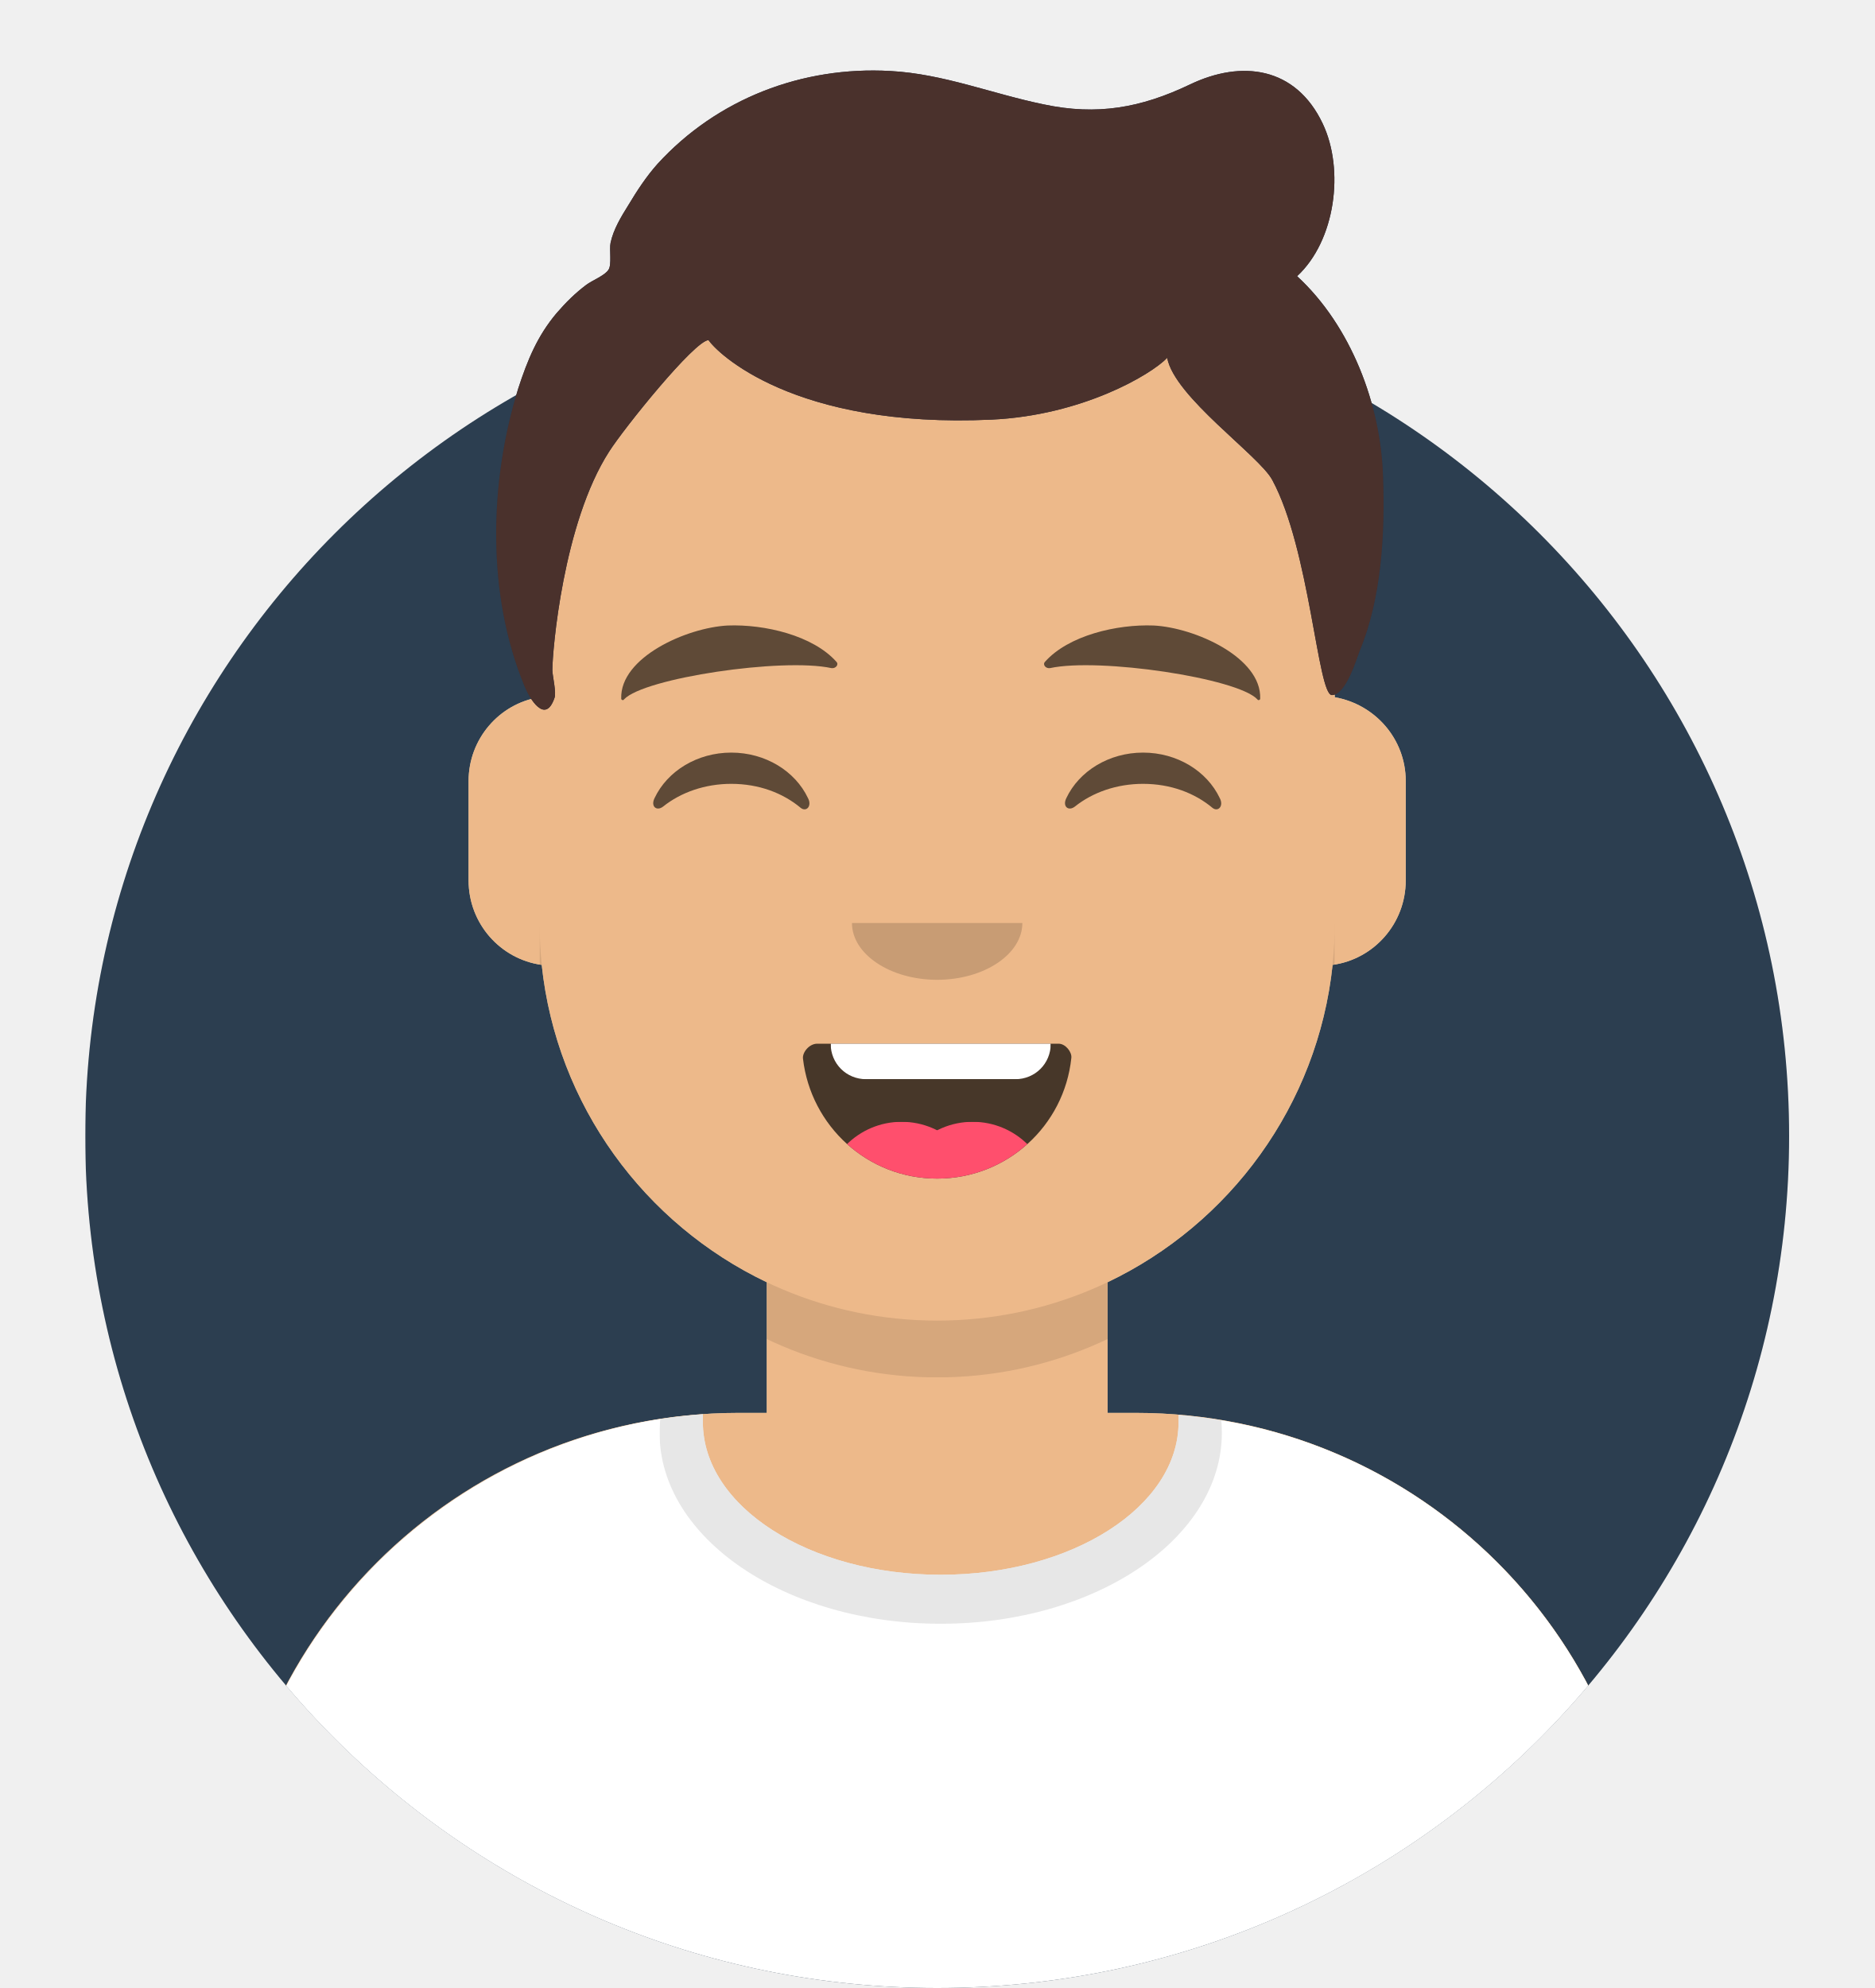
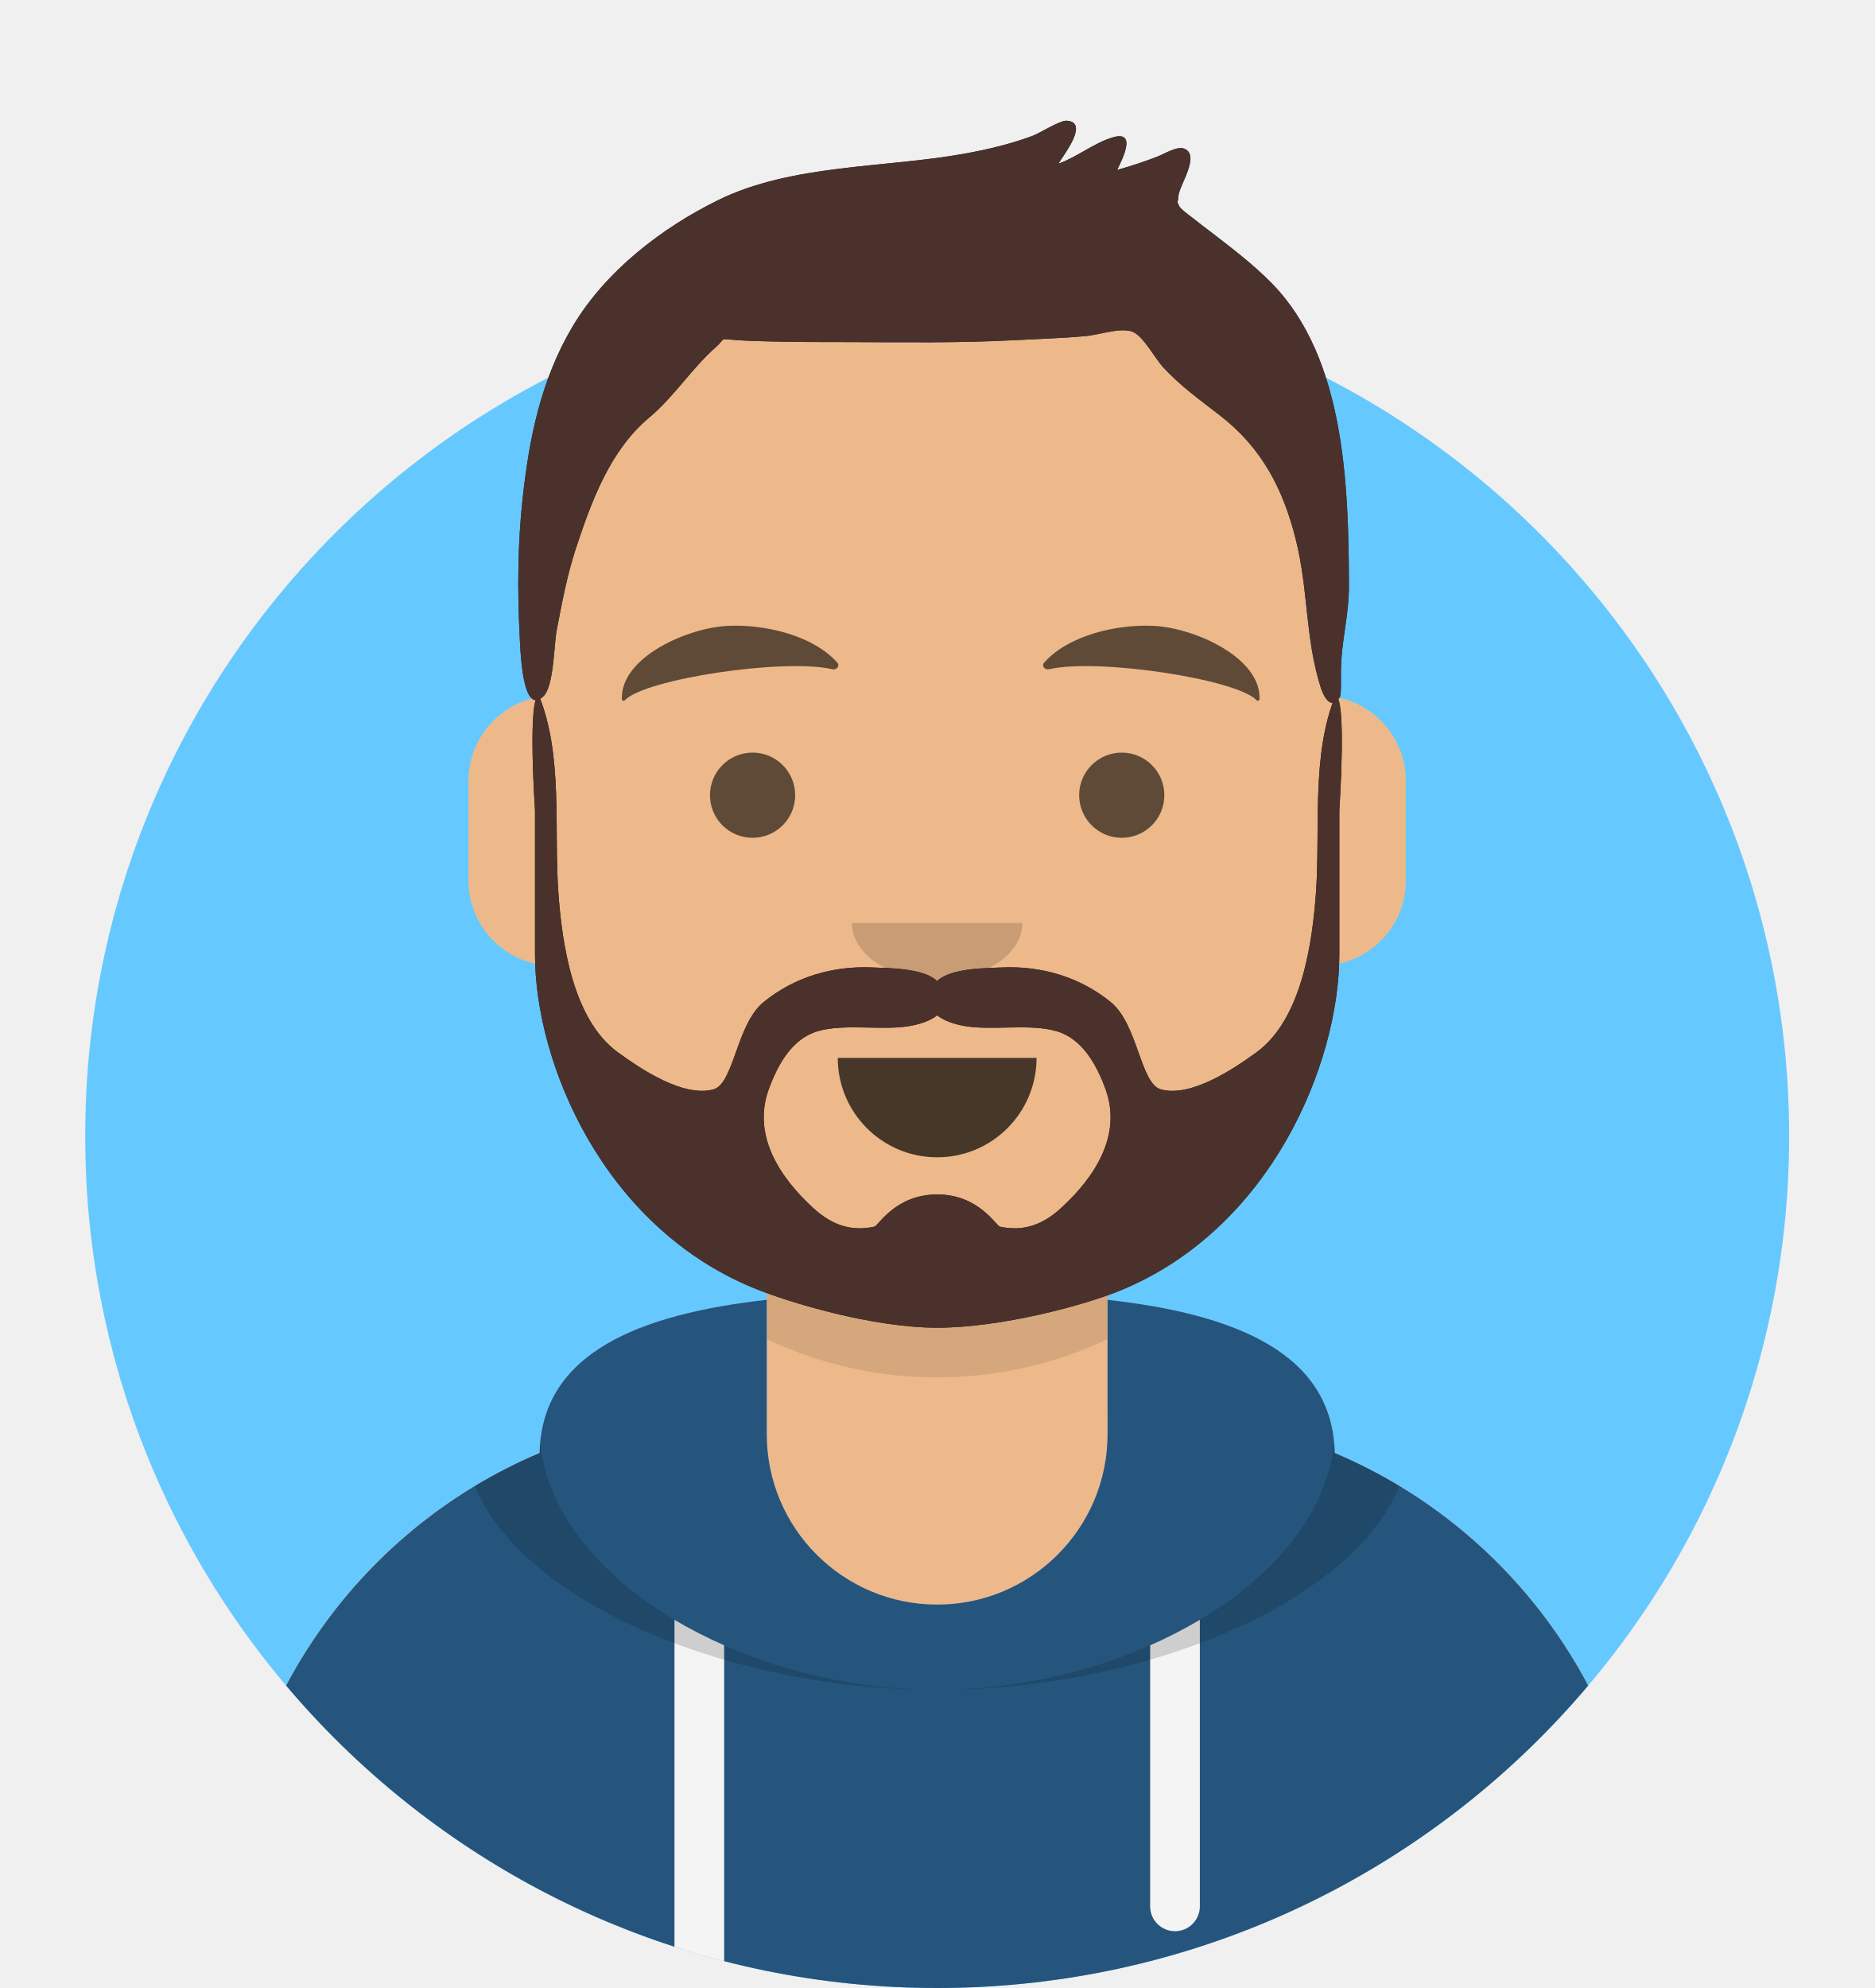
- <svg xmlns="http://www.w3.org/2000/svg" version="1.1" id="Layer_1" x="0px" y="0px" viewBox="0 0 264 280" style="enable-background:new 0 0 264 280;" xml:space="preserve">
-   <style type="text/css">
- 	.st0{fill-rule:evenodd;clip-rule:evenodd;fill:#E6E6E6;}
- 	.st1{filter:url(#Adobe_OpacityMaskFilter);}
- 	.st2{fill-rule:evenodd;clip-rule:evenodd;fill:#FFFFFF;}
- 	.st3{mask:url(#mask-2_1_);}
- 	.st4{fill-rule:evenodd;clip-rule:evenodd;fill:#2C3E50;}
- 	.st5{filter:url(#Adobe_OpacityMaskFilter_1_);}
- 	.st6{mask:url(#mask-4_1_);}
- 	.st7{fill-rule:evenodd;clip-rule:evenodd;fill:#D0C6AC;}
- 	.st8{filter:url(#Adobe_OpacityMaskFilter_2_);}
- 	.st9{mask:url(#mask-6_1_);}
- 	.st10{fill-rule:evenodd;clip-rule:evenodd;fill:#EDB98A;}
- 	.st11{filter:url(#Adobe_OpacityMaskFilter_3_);}
- 	.st12{mask:url(#mask-6_2_);fill-rule:evenodd;clip-rule:evenodd;fill-opacity:0.1;}
- 	.st13{filter:url(#Adobe_OpacityMaskFilter_4_);}
- 	.st14{mask:url(#react-mask-952_1_);}
- 	.st15{filter:url(#Adobe_OpacityMaskFilter_5_);}
- 	.st16{opacity:0.6;mask:url(#react-mask-952_2_);}
- 	.st17{fill-rule:evenodd;clip-rule:evenodd;fill-opacity:0.16;}
- 	.st18{fill-rule:evenodd;clip-rule:evenodd;fill-opacity:0.7;}
- 	.st19{filter:url(#Adobe_OpacityMaskFilter_6_);}
- 	.st20{mask:url(#react-mask-934_1_);fill-rule:evenodd;clip-rule:evenodd;fill:#FFFFFF;}
- 	.st21{filter:url(#Adobe_OpacityMaskFilter_7_);}
- 	.st22{mask:url(#react-mask-934_2_);}
- 	.st23{fill-rule:evenodd;clip-rule:evenodd;fill:#FF4F6D;}
- 	.st24{fill-rule:evenodd;clip-rule:evenodd;fill-opacity:0.6;}
- 	.st25{filter:url(#Adobe_OpacityMaskFilter_8_);}
- 	.st26{mask:url(#react-mask-925_1_);}
- 	.st27{fill-rule:evenodd;clip-rule:evenodd;fill:#28354B;}
- 	.st28{filter:url(#Adobe_OpacityMaskFilter_9_);}
- 	.st29{mask:url(#react-mask-924_1_);}
- 	.st30{fill-rule:evenodd;clip-rule:evenodd;fill:#4A312C;}
- </style>
-   <g>
-     <g transform="translate(-825, -1100)">
+ <svg xmlns="http://www.w3.org/2000/svg" xmlns:xlink="http://www.w3.org/1999/xlink" width="264px" height="280px" viewBox="0 0 264 280" version="1.1">
+   <defs>
+     <circle id="react-path-1" cx="120" cy="120" r="120" />
+     <path d="M12,160 C12,226.274 65.726,280 132,280 C198.274,280 252,226.274 252,160 L264,160 L264,-1.42108547e-14 L-3.19744231e-14,-1.42108547e-14 L-3.19744231e-14,160 L12,160 Z" id="react-path-2" />
+     <path d="M124,144.611 L124,163 L128,163 L128,163 C167.765,163 200,195.235 200,235 L200,244 L0,244 L0,235 C-4.86974701e-15,195.235 32.235,163 72,163 L72,163 L76,163 L76,144.611 C58.763,136.422 46.372,119.687 44.305,99.881 C38.48,99.058 34,94.052 34,88 L34,74 C34,68.054 38.325,63.118 44,62.166 L44,56 L44,56 C44,25.072 69.072,5.68137151e-15 100,0 L100,0 L100,0 C130.928,-5.68137151e-15 156,25.072 156,56 L156,62.166 C161.675,63.118 166,68.054 166,74 L166,88 C166,94.052 161.52,99.058 155.695,99.881 C153.628,119.687 141.237,136.422 124,144.611 Z" id="react-path-3" />
+   </defs>
+   <g id="Avataaar" stroke="none" stroke-width="1" fill="none" fill-rule="evenodd">
+     <g transform="translate(-825, -1100)" id="Avataaar/Circle">
      <g transform="translate(825, 1100)">
-         <g id="Circle" transform="translate(12, 40)">
-           <g id="Circle-Background">
-             <circle class="st0" cx="120" cy="120" r="120" />
-           </g>
-           <defs>
-             <filter id="Adobe_OpacityMaskFilter" filterUnits="userSpaceOnUse" x="0" y="0" width="240" height="240">
-               <feColorMatrix type="matrix" values="1 0 0 0 0  0 1 0 0 0  0 0 1 0 0  0 0 0 1 0" />
-             </filter>
-           </defs>
-           <mask maskUnits="userSpaceOnUse" x="0" y="0" width="240" height="240" id="mask-2_1_">
-             <g class="st1">
-               <circle id="path-1_1_" class="st2" cx="120" cy="120" r="120" />
-             </g>
+         <g id="Circle" stroke-width="1" fill-rule="evenodd" transform="translate(12, 40)">
+           <mask id="react-mask-4" fill="white">
+             <use xlink:href="#react-path-1" />
          </mask>
-           <g class="st3">
-             <rect class="st4" width="240" height="240" />
+           <use id="Circle-Background" fill="#E6E6E6" xlink:href="#react-path-1" />
+           <g id="Color/Palette/Blue-01" mask="url(#react-mask-4)" fill="#65C9FF">
+             <rect id="🖍Color" x="0" y="0" width="240" height="240" />
          </g>
        </g>
-         <g id="Mask">
- 			</g>
-         <defs>
-           <filter id="Adobe_OpacityMaskFilter_1_" filterUnits="userSpaceOnUse" x="-1" y="0" width="265" height="280">
-             <feColorMatrix type="matrix" values="1 0 0 0 0  0 1 0 0 0  0 0 1 0 0  0 0 0 1 0" />
-           </filter>
-         </defs>
-         <mask maskUnits="userSpaceOnUse" x="-1" y="0" width="265" height="280" id="mask-4_1_">
-           <g class="st5">
-             <path id="path-3_1_" class="st2" d="M12,160c0,66.3,53.7,120,120,120s120-53.7,120-120h12V0H0v160H12z" />
+         <mask id="react-mask-5" fill="white">
+           <use xlink:href="#react-path-2" />
+         </mask>
+         <g id="Mask" />
+         <g id="Avataaar" stroke-width="1" fill-rule="evenodd" mask="url(#react-mask-5)">
+           <g id="Body" transform="translate(32, 36)">
+             <mask id="react-mask-6" fill="white">
+               <use xlink:href="#react-path-3" />
+             </mask>
+             <use fill="#D0C6AC" xlink:href="#react-path-3" />
+             <g id="Skin/👶🏽-03-Brown" mask="url(#react-mask-6)" fill="#EDB98A">
+               <g transform="translate(0, 0)" id="Color">
+                 <rect x="0" y="0" width="264" height="280" />
+               </g>
+             </g>
+             <path d="M156,79 L156,102 C156,132.928 130.928,158 100,158 C69.072,158 44,132.928 44,102 L44,79 L44,94 C44,124.928 69.072,150 100,150 C130.928,150 156,124.928 156,94 L156,79 Z" id="Neck-Shadow" fill-opacity="0.1" fill="#000000" mask="url(#react-mask-6)" />
          </g>
-         </mask>
-         <g id="Avataaar" class="st6">
-           <g id="Body" transform="translate(32, 36)">
-             <g>
-               <path class="st7" d="M124,144.6V163h4l0,0c39.8,0,72,32.2,72,72v9H0v-9c0-39.8,32.2-72,72-72l0,0h4v-18.4        c-17.2-8.2-29.6-24.9-31.7-44.7C38.5,99.1,34,94.1,34,88V74c0-5.9,4.3-10.9,10-11.8V56l0,0c0-30.9,25.1-56,56-56l0,0l0,0        c30.9,0,56,25.1,56,56v6.2c5.7,1,10,5.9,10,11.8v14c0,6.1-4.5,11.1-10.3,11.9C153.6,119.7,141.2,136.4,124,144.6z" />
+           <g id="Clothing/Hoodie" transform="translate(0, 170)">
+             <defs>
+               <path d="M108,13.071 C90.081,15.076 76.28,20.552 76.004,34.645 C50.146,45.568 32,71.165 32,100.999 L32,100.999 L32,110 L232,110 L232,100.999 C232,71.165 213.854,45.568 187.996,34.645 C187.72,20.552 173.919,15.076 156,13.071 L156,32 L156,32 C156,45.255 145.255,56 132,56 L132,56 C118.745,56 108,45.255 108,32 L108,13.071 Z" id="react-path-183" />
+             </defs>
+             <mask id="react-mask-184" fill="white">
+               <use xlink:href="#react-path-183" />
+             </mask>
+             <use id="Hoodie" fill="#B7C1DB" fill-rule="evenodd" xlink:href="#react-path-183" />
+             <g id="Color/Palette/Gray-01" mask="url(#react-mask-184)" fill-rule="evenodd" fill="#25557C">
+               <rect id="🖍Color" x="0" y="0" width="264" height="110" />
            </g>
+             <path d="M102,61.739 L102,110 L95,110 L95,58.15 C97.204,59.46 99.547,60.661 102,61.739 Z M169,58.15 L169,98.5 C169,100.433 167.433,102 165.5,102 C163.567,102 162,100.433 162,98.5 L162,61.739 C164.453,60.661 166.796,59.46 169,58.15 Z" id="Straps" fill="#F4F4F4" fill-rule="evenodd" mask="url(#react-mask-184)" />
+             <path d="M90.96,12.724 C75.909,15.571 65.5,21.243 65.5,32.308 C65.5,52.02 98.538,68 132,68 C165.462,68 198.5,52.02 198.5,32.308 C198.5,21.243 188.091,15.571 173.04,12.724 C182.125,16.074 188,21.706 188,31.077 C188,51.469 160.179,68 132,68 C103.821,68 76,51.469 76,31.077 C76,21.706 81.875,16.074 90.96,12.724 Z" id="Shadow" fill-opacity="0.16" fill="#000000" fill-rule="evenodd" mask="url(#react-mask-184)" />
+           </g>
+           <g id="Face" transform="translate(76, 82)" fill="#000000">
+             <g id="Mouth/Default" transform="translate(2, 52)" fill-opacity="0.7">
+               <path d="M40,15 C40,22.732 46.268,29 54,29 L54,29 C61.732,29 68,22.732 68,15" id="Mouth" />
+             </g>
+             <g id="Nose/Default" transform="translate(28, 40)" fill-opacity="0.16">
+               <path d="M16,8 C16,12.418 21.373,16 28,16 L28,16 C34.627,16 40,12.418 40,8" id="Nose" />
+             </g>
+             <g id="Eyes/Default-😀" transform="translate(0, 8)" fill-opacity="0.6">
+               <circle id="Eye" cx="30" cy="22" r="6" />
+               <circle id="Eye" cx="82" cy="22" r="6" />
+             </g>
+             <g id="Eyebrow/Natural/Default-Natural" fill-opacity="0.6">
+               <path d="M26.039,6.21 C20.278,6.983 11.293,12.005 12.044,17.818 C12.069,18.008 12.357,18.067 12.481,17.908 C14.967,14.72 34.193,10.037 41.194,11.015 C41.835,11.104 42.258,10.443 41.821,10.03 C38.077,6.495 31.2,5.512 26.039,6.21" id="Eyebrow" transform="translate(27, 12) rotate(5) translate(-27, -12) " />
+               <path d="M85.039,6.21 C79.278,6.983 70.293,12.005 71.044,17.818 C71.069,18.008 71.357,18.067 71.481,17.908 C73.967,14.72 93.193,10.037 100.194,11.015 C100.835,11.104 101.258,10.443 100.821,10.03 C97.077,6.495 90.2,5.512 85.039,6.21" id="Eyebrow" transform="translate(86, 12) scale(-1, 1) rotate(5) translate(-86, -12) " />
+             </g>
+           </g>
+           <g id="Top" stroke-width="1" fill-rule="evenodd">
            <defs>
-               <filter id="Adobe_OpacityMaskFilter_2_" filterUnits="userSpaceOnUse" x="-32" y="0" width="264" height="244">
-                 <feColorMatrix type="matrix" values="1 0 0 0 0  0 1 0 0 0  0 0 1 0 0  0 0 0 1 0" />
+               <rect id="react-path-137" x="0" y="0" width="264" height="280" />
+               <path d="M180.15,39.92 C177.39,37.1 174.186,34.707 171.069,32.307 C170.382,31.777 169.683,31.261 169.011,30.712 C168.858,30.587 167.292,29.466 167.105,29.053 C166.654,28.06 166.915,28.833 166.977,27.649 C167.056,26.151 170.111,21.919 167.831,20.949 C166.828,20.522 165.04,21.658 164.078,22.033 C162.196,22.767 160.292,23.393 158.347,23.933 C159.279,22.076 161.055,18.359 157.716,19.354 C155.114,20.129 152.69,22.122 150.076,23.059 C150.941,21.642 154.4,17.248 151.274,17.002 C150.302,16.926 147.471,18.75 146.424,19.14 C143.287,20.305 140.083,21.059 136.79,21.653 C125.592,23.671 112.497,23.095 102.137,28.193 C94.149,32.124 86.263,38.222 81.648,45.988 C77.201,53.473 75.538,61.664 74.607,70.241 C73.924,76.536 73.868,83.043 74.188,89.36 C74.292,91.43 74.525,100.971 77.532,98.081 C79.03,96.642 79.019,90.828 79.396,88.86 C80.147,84.945 80.87,81.013 82.122,77.223 C84.328,70.544 86.931,63.43 92.427,58.83 C95.954,55.878 98.431,51.889 101.806,48.911 C103.322,47.574 102.165,47.713 104.603,47.889 C106.241,48.006 107.885,48.051 109.526,48.094 C113.322,48.193 117.124,48.168 120.921,48.181 C128.568,48.209 136.179,48.317 143.819,47.916 C147.214,47.739 150.618,47.642 154.004,47.328 C155.895,47.153 159.251,45.941 160.808,46.867 C162.233,47.714 163.713,50.482 164.736,51.615 C167.154,54.294 170.036,56.339 172.862,58.535 C178.757,63.115 181.732,68.867 183.523,76.023 C185.306,83.153 184.806,89.768 187.013,96.785 C187.402,98.018 188.429,100.145 189.695,98.239 C189.93,97.885 189.87,95.939 189.87,94.819 C189.87,90.3 191.014,86.908 191,82.359 C190.944,68.527 190.496,50.491 180.15,39.92 Z" id="react-path-136" />
+               <filter x="-0.8%" y="-2.0%" width="101.5%" height="108.0%" filterUnits="objectBoundingBox" id="react-filter-133">
+                 <feOffset dx="0" dy="2" in="SourceAlpha" result="shadowOffsetOuter1" />
+                 <feColorMatrix values="0 0 0 0 0   0 0 0 0 0   0 0 0 0 0  0 0 0 0.16 0" type="matrix" in="shadowOffsetOuter1" result="shadowMatrixOuter1" />
+                 <feMerge>
+                   <feMergeNode in="shadowMatrixOuter1" />
+                   <feMergeNode in="SourceGraphic" />
+                 </feMerge>
              </filter>
            </defs>
-             <mask maskUnits="userSpaceOnUse" x="-32" y="0" width="264" height="244" id="mask-6_1_">
-               <g class="st8">
-                 <path id="path-5_1_" class="st2" d="M124,144.6V163h4l0,0c39.8,0,72,32.2,72,72v9H0v-9c0-39.8,32.2-72,72-72l0,0h4v-18.4         c-17.2-8.2-29.6-24.9-31.7-44.7C38.5,99.1,34,94.1,34,88V74c0-5.9,4.3-10.9,10-11.8V56l0,0c0-30.9,25.1-56,56-56l0,0l0,0         c30.9,0,56,25.1,56,56v6.2c5.7,1,10,5.9,10,11.8v14c0,6.1-4.5,11.1-10.3,11.9C153.6,119.7,141.2,136.4,124,144.6z" />
-               </g>
+             <mask id="react-mask-135" fill="white">
+               <use xlink:href="#react-path-137" />
            </mask>
-             <g class="st9">
-               <g id="Color" transform="translate(-32, 0)">
-                 <rect class="st10" width="264" height="244" />
-               </g>
-             </g>
-             <defs>
-               <filter id="Adobe_OpacityMaskFilter_3_" filterUnits="userSpaceOnUse" x="44" y="79" width="112" height="79">
-                 <feColorMatrix type="matrix" values="1 0 0 0 0  0 1 0 0 0  0 0 1 0 0  0 0 0 1 0" />
-               </filter>
-             </defs>
-             <mask maskUnits="userSpaceOnUse" x="44" y="79" width="112" height="79" id="mask-6_2_">
-               <g class="st11">
-                 <path id="path-5_2_" class="st2" d="M124,144.6V163h4l0,0c39.8,0,72,32.2,72,72v9H0v-9c0-39.8,32.2-72,72-72l0,0h4v-18.4         c-17.2-8.2-29.6-24.9-31.7-44.7C38.5,99.1,34,94.1,34,88V74c0-5.9,4.3-10.9,10-11.8V56l0,0c0-30.9,25.1-56,56-56l0,0l0,0         c30.9,0,56,25.1,56,56v6.2c5.7,1,10,5.9,10,11.8v14c0,6.1-4.5,11.1-10.3,11.9C153.6,119.7,141.2,136.4,124,144.6z" />
-               </g>
-             </mask>
-             <path id="Neck-Shadow" class="st12" d="M156,79v23c0,30.9-25.1,56-56,56s-56-25.1-56-56V79v15c0,30.9,25.1,56,56,56       s56-25.1,56-56V79z" />
-           </g>
-           <g transform="translate(0, 170)">
-             <g id="Clothes">
-               <path class="st0" d="M166,29.3c37,3,66,34,66,71.8v8.9H32v-8.9C32,63,61.6,31.8,99,29.2c0,0.4,0,0.7,0,1.1        c0,11.9,15,21.5,33.5,21.5S166,42.2,166,30.3C166,30,166,29.6,166,29.3z" />
-             </g>
-             <defs>
-               <filter id="Adobe_OpacityMaskFilter_4_" filterUnits="userSpaceOnUse" x="0" y="0" width="264" height="110">
-                 <feColorMatrix type="matrix" values="1 0 0 0 0  0 1 0 0 0  0 0 1 0 0  0 0 0 1 0" />
-               </filter>
-             </defs>
-             <mask maskUnits="userSpaceOnUse" x="0" y="0" width="264" height="110" id="react-mask-952_1_">
-               <g class="st13">
-                 <path id="react-path-951_1_" class="st2" d="M166,29.3c37,3,66,34,66,71.8v8.9H32v-8.9C32,63,61.6,31.8,99,29.2         c0,0.4,0,0.7,0,1.1c0,11.9,15,21.5,33.5,21.5S166,42.2,166,30.3C166,30,166,29.6,166,29.3z" />
-               </g>
-             </mask>
-             <g class="st14">
-               <rect class="st2" width="264" height="110" />
-             </g>
-             <defs>
-               <filter id="Adobe_OpacityMaskFilter_5_" filterUnits="userSpaceOnUse" x="92.9" y="4.9" width="79.3" height="53.8">
-                 <feColorMatrix type="matrix" values="1 0 0 0 0  0 1 0 0 0  0 0 1 0 0  0 0 0 1 0" />
-               </filter>
-             </defs>
-             <mask maskUnits="userSpaceOnUse" x="92.9" y="4.9" width="79.3" height="53.8" id="react-mask-952_2_">
-               <g class="st15">
-                 <path id="react-path-951_2_" class="st2" d="M166,29.3c37,3,66,34,66,71.8v8.9H32v-8.9C32,63,61.6,31.8,99,29.2         c0,0.4,0,0.7,0,1.1c0,11.9,15,21.5,33.5,21.5S166,42.2,166,30.3C166,30,166,29.6,166,29.3z" />
-               </g>
-             </mask>
-             <g id="Shadowy" class="st16">
-               <g transform="translate(92, 4)">
-                 <ellipse class="st17" cx="40.5" cy="27.8" rx="39.6" ry="26.9" />
-               </g>
-             </g>
-           </g>
-           <g id="Face" transform="translate(76, 82)">
-             <g transform="translate(2, 52)">
-               <g id="Mouth">
-                 <path class="st18" d="M35.1,15.1C36.2,24.6,44.2,32,54,32c9.8,0,17.9-7.4,18.9-17c0.1-0.8-0.8-2-1.8-2c-14.9,0-26.3,0-34,0         C36,13,35,14.2,35.1,15.1z" />
-               </g>
-               <defs>
-                 <filter id="Adobe_OpacityMaskFilter_6_" filterUnits="userSpaceOnUse" x="39" y="2" width="31" height="16">
-                   <feColorMatrix type="matrix" values="1 0 0 0 0  0 1 0 0 0  0 0 1 0 0  0 0 0 1 0" />
-                 </filter>
-               </defs>
-               <mask maskUnits="userSpaceOnUse" x="39" y="2" width="31" height="16" id="react-mask-934_1_">
-                 <g class="st19">
-                   <path id="react-path-933_1_" class="st2" d="M35.1,15.1C36.2,24.6,44.2,32,54,32c9.8,0,17.9-7.4,18.9-17          c0.1-0.8-0.8-2-1.8-2c-14.9,0-26.3,0-34,0C36,13,35,14.2,35.1,15.1z" />
+             <g id="Mask" />
+             <g id="Top/Short-Hair/Short-Flat" mask="url(#react-mask-135)">
+               <g transform="translate(-1, 0)">
+                 <g id="Facial-Hair/Beard-Light" transform="translate(49, 72)">
+                   <defs>
+                     <path d="M101.428,98.169 C98.915,100.463 96.237,101.494 92.853,100.773 C92.271,100.649 89.896,96.235 84,96.235 C78.103,96.235 75.729,100.649 75.147,100.773 C71.762,101.494 69.085,100.463 66.571,98.169 C61.846,93.856 57.917,87.908 60.278,81.419 C61.508,78.037 63.51,74.324 67.151,73.246 C71.038,72.096 76.497,73.244 80.415,72.458 C81.684,72.204 83.071,71.751 84,71 C84.929,71.751 86.316,72.204 87.585,72.458 C91.503,73.244 96.961,72.096 100.849,73.246 C104.49,74.324 106.491,78.037 107.722,81.419 C110.083,87.908 106.154,93.856 101.428,98.169 M140.081,26 C136.671,34.4 137.988,44.858 137.357,53.676 C136.844,60.843 135.337,71.586 128.973,76.215 C125.718,78.582 119.794,82.56 115.542,81.45 C112.615,80.686 112.302,72.29 108.455,69.147 C104.092,65.582 98.643,64.016 93.149,64.258 C90.779,64.362 85.984,64.337 84,66.16 C82.016,64.337 77.222,64.362 74.851,64.258 C69.357,64.016 63.908,65.582 59.545,69.147 C55.698,72.29 55.386,80.686 52.458,81.45 C48.206,82.56 42.282,78.582 39.027,76.215 C32.662,71.586 31.156,60.843 30.643,53.676 C30.012,44.858 31.329,34.4 27.919,26 C26.26,26 27.354,42.129 27.354,42.129 L27.354,62.485 C27.386,77.773 36.935,100.655 58.108,109.393 C63.286,111.53 75.015,115 84,115 C92.985,115 104.714,111.86 109.892,109.723 C131.065,100.986 140.614,77.773 140.646,62.485 L140.646,42.129 C140.646,42.129 141.74,26 140.081,26" id="react-path-148" />
+                   </defs>
+                   <mask id="react-mask-147" fill="white">
+                     <use xlink:href="#react-path-148" />
+                   </mask>
+                   <use id="Lite-Beard" fill="#331B0C" fill-rule="evenodd" xlink:href="#react-path-148" />
+                   <g id="Color/Hair/Brown" mask="url(#react-mask-147)" fill="#4A312C">
+                     <g transform="translate(-32, 0)" id="Color">
+                       <rect x="0" y="0" width="264" height="244" />
+                     </g>
+                   </g>
                </g>
-               </mask>
-               <path id="Teeth" class="st20" d="M44,2h21c2.8,0,5,2.2,5,5v6c0,2.8-2.2,5-5,5H44c-2.8,0-5-2.2-5-5V7C39,4.2,41.2,2,44,2z" />
-               <defs>
-                 <filter id="Adobe_OpacityMaskFilter_7_" filterUnits="userSpaceOnUse" x="38" y="24" width="32" height="22">
-                   <feColorMatrix type="matrix" values="1 0 0 0 0  0 1 0 0 0  0 0 1 0 0  0 0 0 1 0" />
-                 </filter>
-               </defs>
-               <mask maskUnits="userSpaceOnUse" x="38" y="24" width="32" height="22" id="react-mask-934_2_">
-                 <g class="st21">
-                   <path id="react-path-933_2_" class="st2" d="M35.1,15.1C36.2,24.6,44.2,32,54,32c9.8,0,17.9-7.4,18.9-17          c0.1-0.8-0.8-2-1.8-2c-14.9,0-26.3,0-34,0C36,13,35,14.2,35.1,15.1z" />
-                 </g>
-               </mask>
-               <g id="Tongue" class="st22">
-                 <g transform="translate(38, 24)">
-                   <circle class="st23" cx="11" cy="11" r="11" />
-                   <circle class="st23" cx="21" cy="11" r="11" />
-                 </g>
-               </g>
-             </g>
-             <g transform="translate(28, 40)">
-               <path id="Nose" class="st17" d="M16,8c0,4.4,5.4,8,12,8l0,0c6.6,0,12-3.6,12-8" />
-             </g>
-             <g transform="translate(0, 8)">
-               <path id="Squint" class="st24" d="M16.2,22.4C18,18.6,22.2,16,27,16c4.8,0,9,2.6,10.8,6.4c0.6,1.1-0.2,2-1,1.4        c-2.5-2.1-5.9-3.4-9.8-3.4c-3.7,0-7.1,1.2-9.6,3.2C16.5,24.3,15.6,23.6,16.2,22.4z" />
-               <path class="st24" d="M74.2,22.4C76,18.6,80.2,16,85,16c4.8,0,9,2.6,10.8,6.4c0.6,1.1-0.2,2-1,1.4c-2.5-2.1-5.9-3.4-9.8-3.4        c-3.7,0-7.1,1.2-9.6,3.2C74.5,24.3,73.6,23.6,74.2,22.4z" />
-             </g>
-             <g>
-               <path id="Eyebrow" class="st24" d="M26.5,6.1c-5.8,0.3-15.2,4.5-15,10.3c0,0.2,0.3,0.3,0.4,0.1c2.8-3,22.3-5.9,29.2-4.4        c0.6,0.1,1.1-0.5,0.7-0.9C38.5,7.5,31.7,5.9,26.5,6.1" />
-               <path class="st24" d="M86.5,6.1c5.8,0.3,15.2,4.5,15,10.3c0,0.2-0.3,0.3-0.4,0.1c-2.8-3-22.3-5.9-29.2-4.4        c-0.6,0.1-1.1-0.5-0.7-0.9C74.5,7.5,81.3,5.9,86.5,6.1" />
-             </g>
-           </g>
-           <g id="Top">
-             <defs>
-               <filter id="Adobe_OpacityMaskFilter_8_" filterUnits="userSpaceOnUse" x="-1" y="0" width="264" height="280">
-                 <feColorMatrix type="matrix" values="1 0 0 0 0  0 1 0 0 0  0 0 1 0 0  0 0 0 1 0" />
-               </filter>
-             </defs>
-             <mask maskUnits="userSpaceOnUse" x="-1" y="0" width="264" height="280" id="react-mask-925_1_">
-               <g class="st25">
-                 <rect id="react-path-927_1_" class="st2" width="264" height="280" />
-               </g>
-             </mask>
-             <g class="st26">
-               <g transform="translate(-1, 0)">
-                 <g id="Short-Hair">
-                   <path class="st27" d="M183.7,38.9c5.4-5,6.7-15,3.6-21.5c-3.8-8-11.4-9-18.7-5.5c-6.9,3.3-13.1,4.4-20.6,2.8          c-7.3-1.5-14.1-4.3-21.6-4.7C114,9.3,102,13.9,93.6,23.1c-1.6,1.8-2.9,3.8-4.1,5.8c-1,1.6-2.1,3.4-2.5,5.3          c-0.2,0.9,0.2,3.1-0.3,3.8c-0.5,0.8-2.3,1.5-3.1,2.1c-1.6,1.2-2.9,2.5-4.2,4c-2.7,3.2-4.1,6.6-5.4,10.6          c-4.1,13.2-4.5,29,0.9,42c0.7,1.7,2.9,5.4,4.2,1.6c0.3-0.7-0.3-3.2-0.3-3.9c0-2.7,1.5-20.7,8-30.8c2.1-3.3,12-15.6,14-15.7          c1.1,1.7,11.9,12.5,39.9,11.2c12.7-0.6,22.4-6.3,24.7-8.7c1,5.5,13,13.8,14.8,17.2c5.3,9.8,6.4,30.3,8.4,30.3          s3.5-5.2,3.9-6.2c3.1-7.4,3.6-16.6,3.3-24.6C195.5,57,191.3,45.9,183.7,38.9z" />
-                 </g>
-                 <defs>
-                   <filter id="Adobe_OpacityMaskFilter_9_" filterUnits="userSpaceOnUse" x="0" y="0" width="264" height="280">
-                     <feColorMatrix type="matrix" values="1 0 0 0 0  0 1 0 0 0  0 0 1 0 0  0 0 0 1 0" />
-                   </filter>
-                 </defs>
-                 <mask maskUnits="userSpaceOnUse" x="0" y="0" width="264" height="280" id="react-mask-924_1_">
-                   <g class="st28">
-                     <path id="react-path-926_1_" class="st2" d="M183.7,38.9c5.4-5,6.7-15,3.6-21.5c-3.8-8-11.4-9-18.7-5.5           c-6.9,3.3-13.1,4.4-20.6,2.8c-7.3-1.5-14.1-4.3-21.6-4.7C114,9.3,102,13.9,93.6,23.1c-1.6,1.8-2.9,3.8-4.1,5.8           c-1,1.6-2.1,3.4-2.5,5.3c-0.2,0.9,0.2,3.1-0.3,3.8c-0.5,0.8-2.3,1.5-3.1,2.1c-1.6,1.2-2.9,2.5-4.2,4           c-2.7,3.2-4.1,6.6-5.4,10.6c-4.1,13.2-4.5,29,0.9,42c0.7,1.7,2.9,5.4,4.2,1.6c0.3-0.7-0.3-3.2-0.3-3.9           c0-2.7,1.5-20.7,8-30.8c2.1-3.3,12-15.6,14-15.7c1.1,1.7,11.9,12.5,39.9,11.2c12.7-0.6,22.4-6.3,24.7-8.7           c1,5.5,13,13.8,14.8,17.2c5.3,9.8,6.4,30.3,8.4,30.3s3.5-5.2,3.9-6.2c3.1-7.4,3.6-16.6,3.3-24.6           C195.5,57,191.3,45.9,183.7,38.9z" />
-                   </g>
+                 <mask id="react-mask-134" fill="white">
+                   <use xlink:href="#react-path-136" />
                </mask>
-                 <g class="st29">
-                   <g transform="translate(0, 0) ">
-                     <rect class="st30" width="264" height="280" />
+                 <use id="Short-Hair" stroke="none" fill="#1F3140" fill-rule="evenodd" xlink:href="#react-path-136" />
+                 <g id="Skin/👶🏽-03-Brown" mask="url(#react-mask-134)" fill="#4A312C">
+                   <g transform="translate(0, 0) " id="Color">
+                     <rect x="0" y="0" width="264" height="280" />
                  </g>
                </g>
              </g>
            </g>
          </g>
        </g>
      </g>
    </g>
  </g>
</svg>
